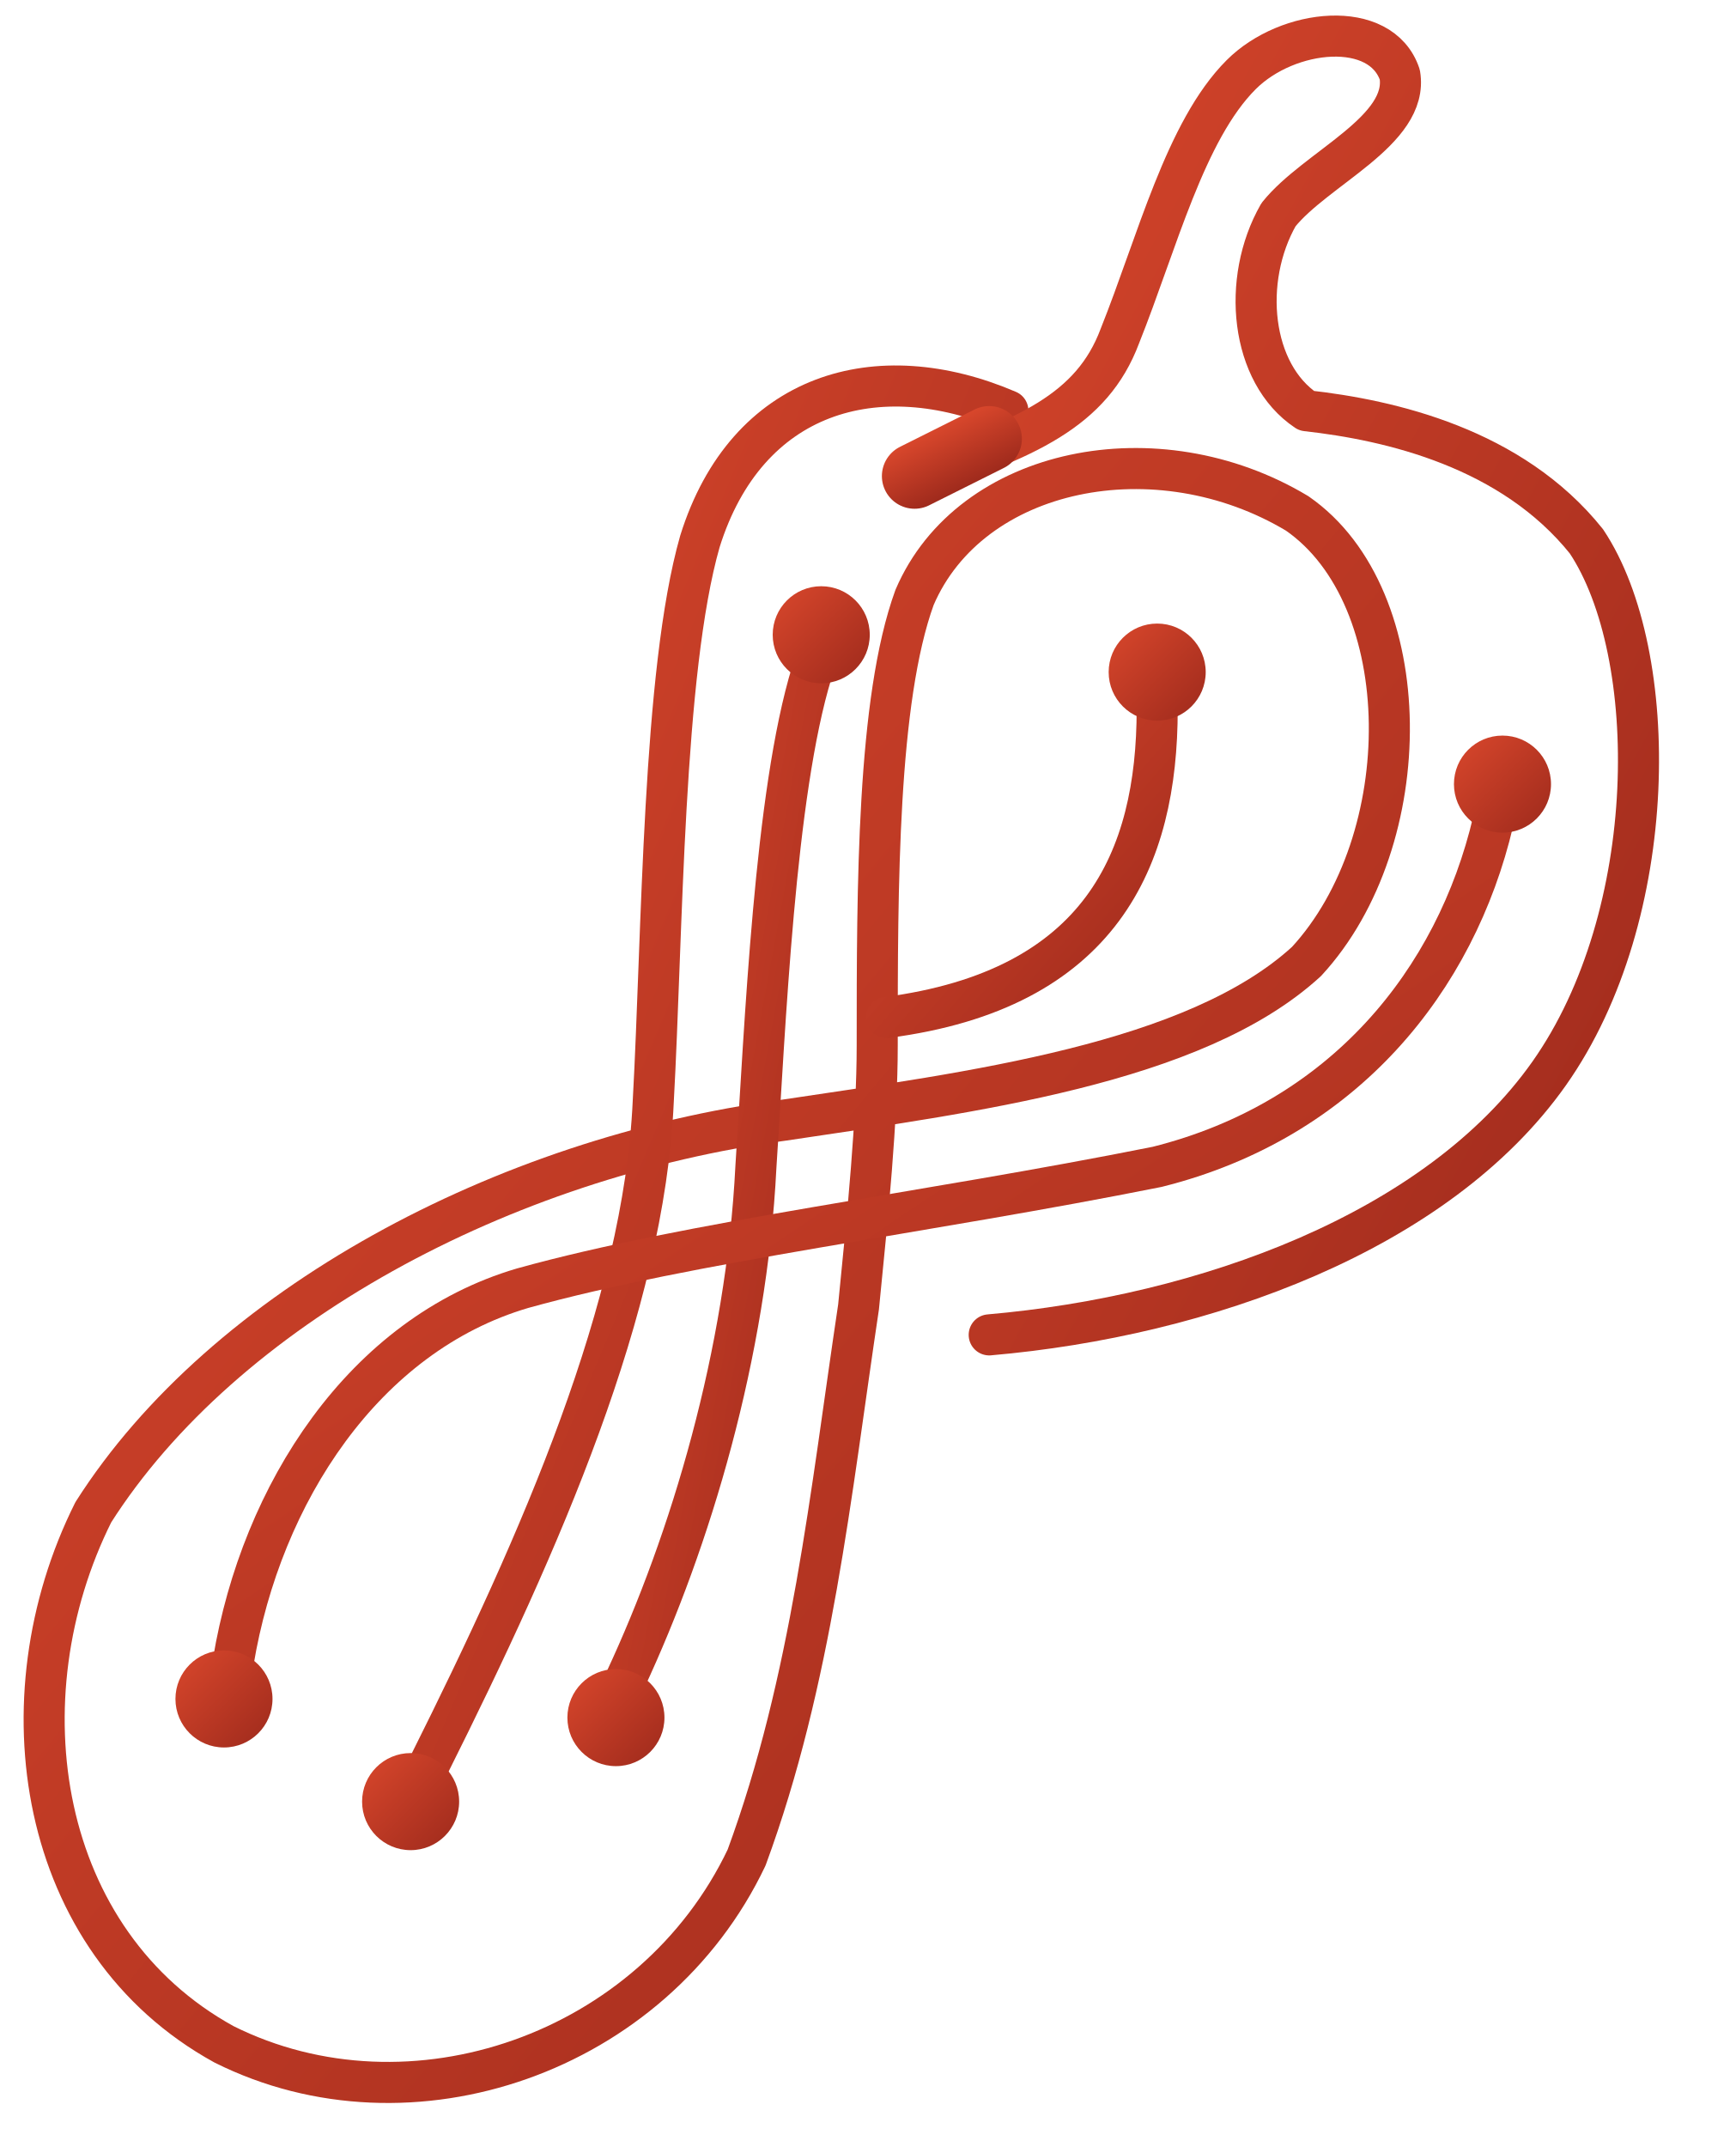
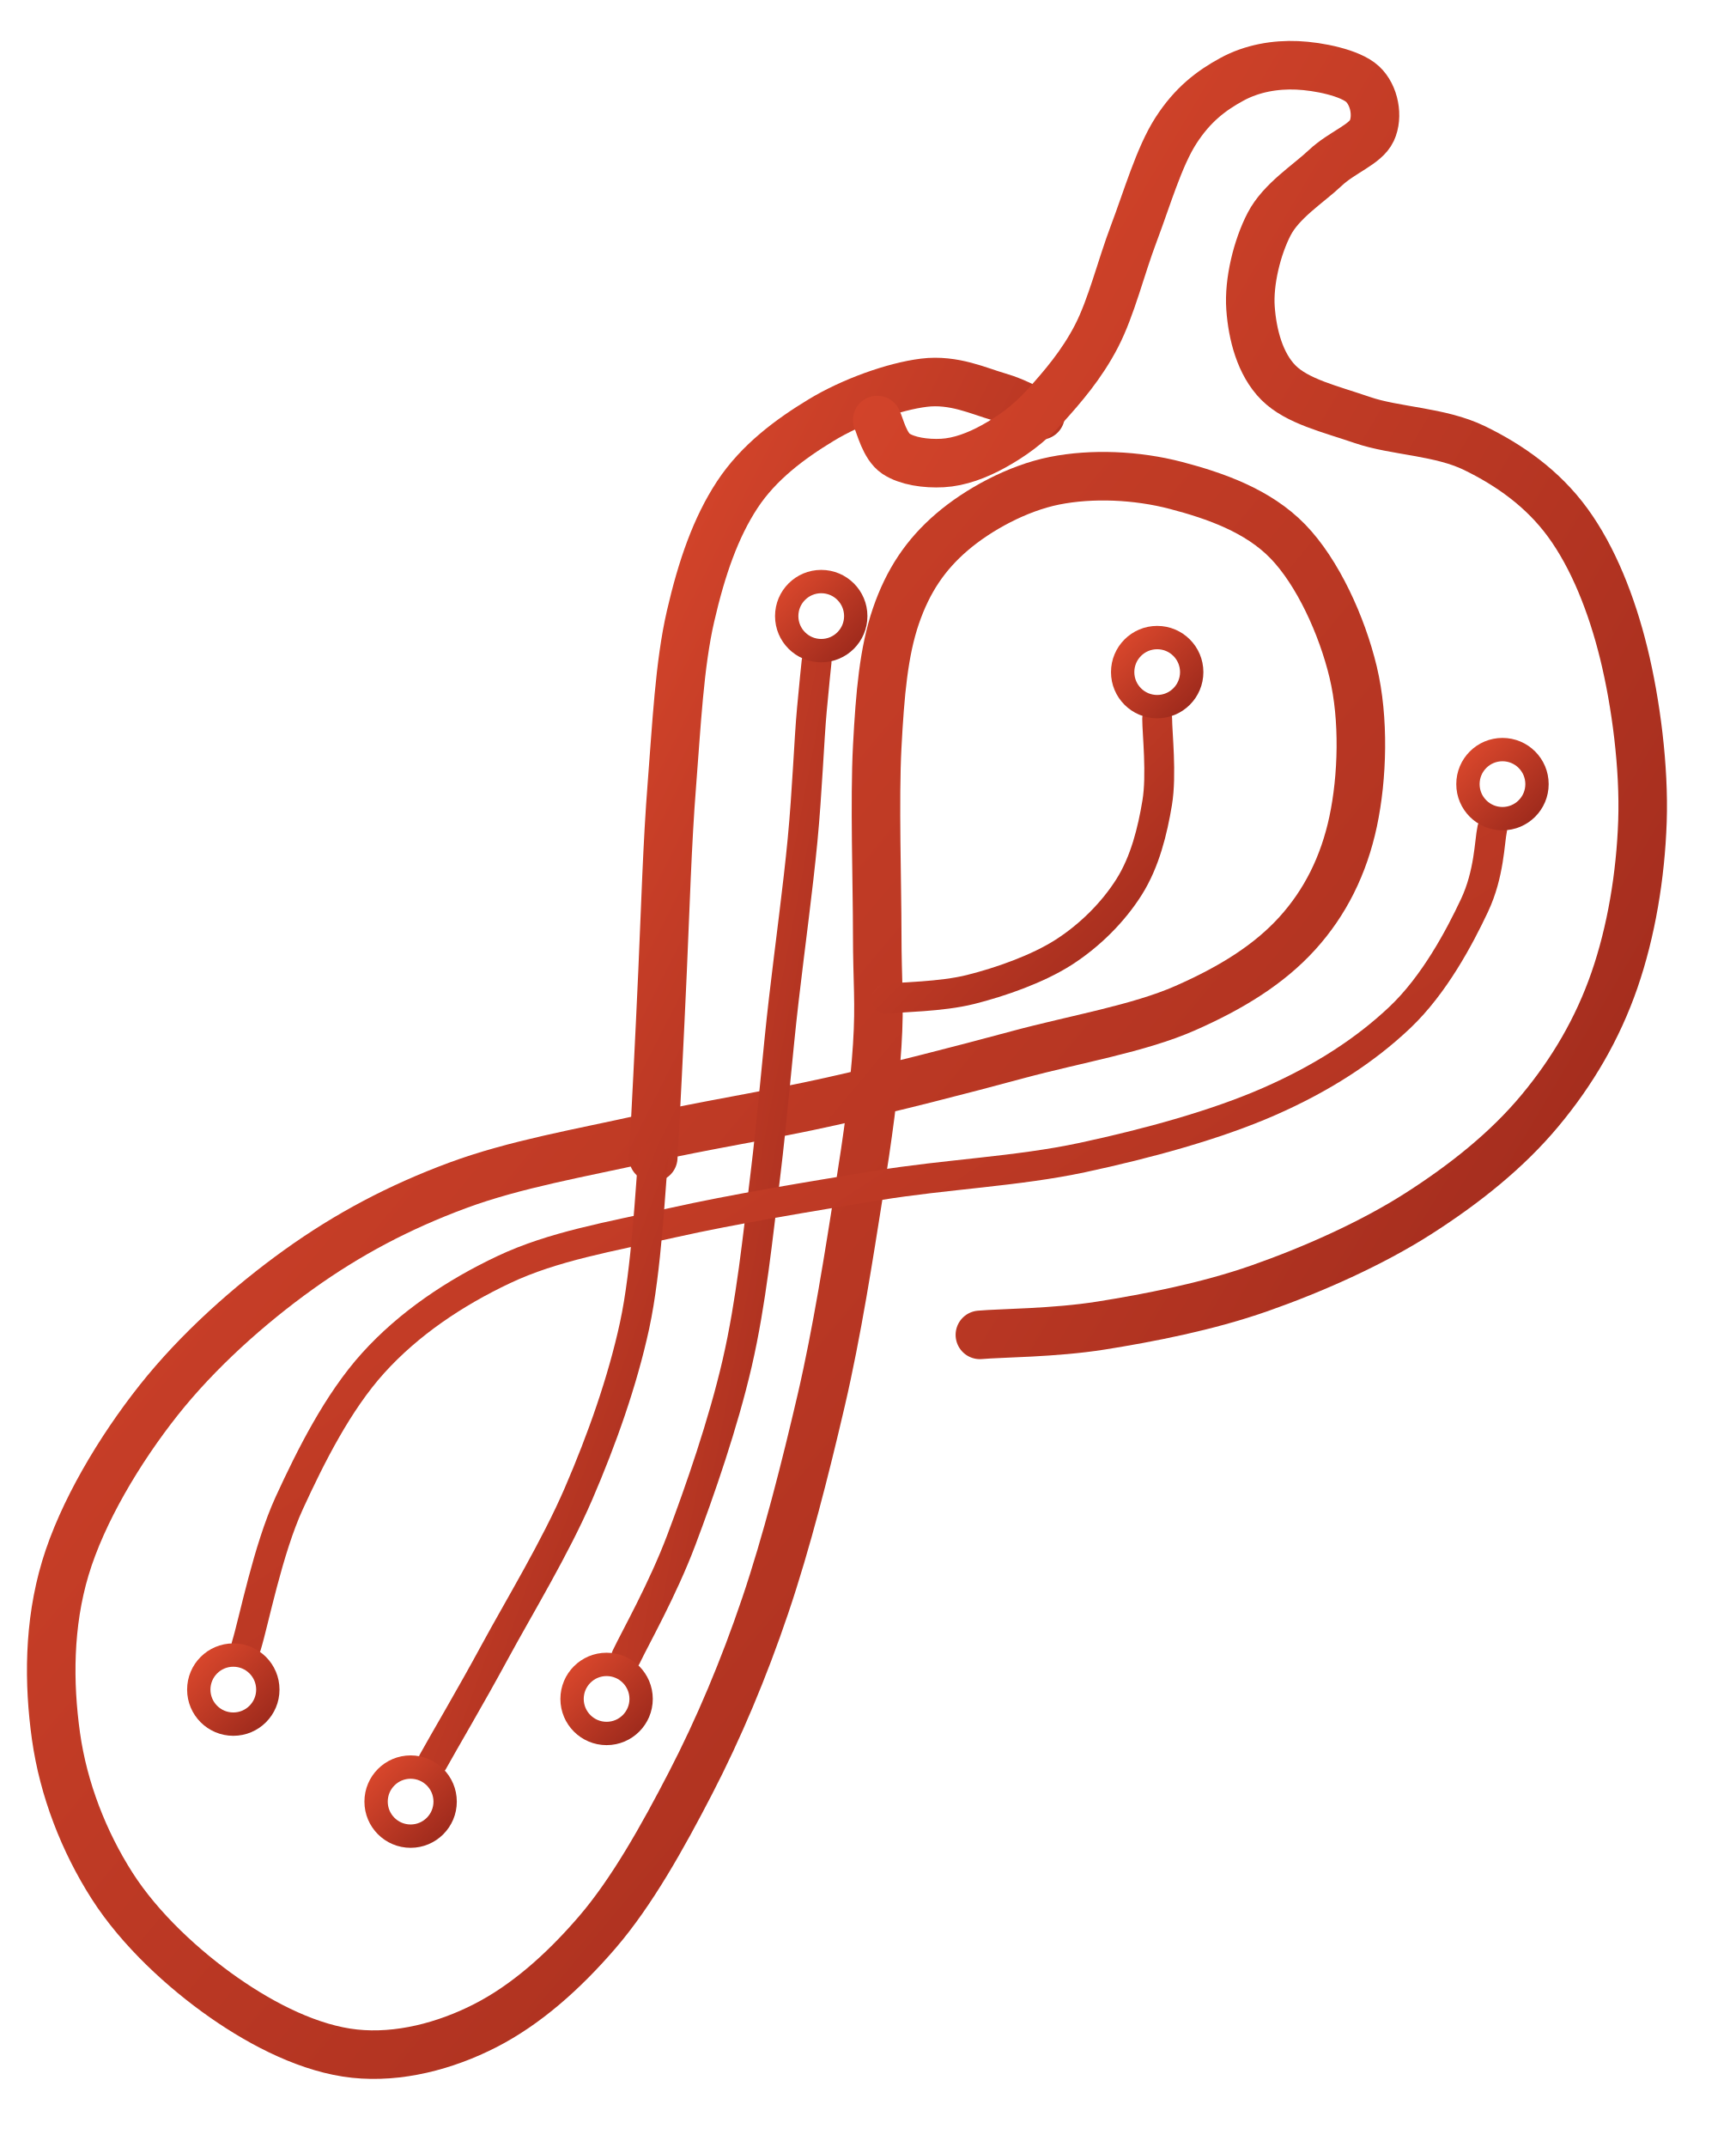
<svg xmlns="http://www.w3.org/2000/svg" viewBox="6 0 186 230" fill="none" stroke-linecap="round" stroke-linejoin="round">
  <defs>
    <linearGradient id="g" x1="0" y1="0" x2="1" y2="1">
      <stop offset="0" stop-color="#D9472C" />
      <stop offset="1" stop-color="#9E2A1C" />
    </linearGradient>
  </defs>
-   <g stroke="url(#g)" stroke-width="4.4">
-     <path d="M100 112 C100 95 100 75 104 64 C110 50 130 46 145 55 C158 64 158 90 146 103 C134 114 110 117 90 120 C60 124 30 140 16 162 C6 182 10 208 30 219 C50 229 76 220 86 199 C93 180 95 160 98 140 C99 130 100 120 100 112 Z" />
-     <path d="M114 44 C100 38 86 42 81 58 C77 72 77 100 76 118 C75 140 64 165 52 189" />
-     <path d="M112 143 C135 141 160 132 172 115 C184 98 184 70 176 58 C168 48 155 45 146 44 C140 40 139 30 143 23 C147 18 157 14 156 8 C154 2 144 3 139 8 C133 14 130 26 126 36 C123 44 116 47 104 51" />
-     <path stroke-width="7" d="M112 47 L104 51" />
-     <path d="M93 72 C89 85 88 110 87 125 C86 145 80 165 73 180" />
-     <path d="M166 88 C162 105 150 120 130 125 C105 130 80 133 62 138 C45 143 34 160 31 178" />
-     <path d="M130 76 C130 92 124 106 101 109" />
+   <g stroke="url(#g)" stroke-width="5.2" data-spesse="1">
+     <path d="M100 100 C100 94.7 99.7 85.7 100 80 C100.3 74.3 100.7 69.8 102 66 C103.3 62.2 105.2 59.4 108 57 C110.8 54.6 115 52.3 119 51.5 C123 50.7 127.8 50.9 132 52 C136.2 53.1 140.8 54.7 144 58 C147.2 61.3 149.8 67 151 72 C152.2 77 152 83.3 151 88 C150 92.7 148 96.7 145 100 C142 103.3 138 105.8 133 108 C128 110.2 121.3 111.3 115 113 C108.7 114.7 101.7 116.5 95 118 C88.3 119.5 81.7 120.5 75 122 C68.3 123.5 61.2 124.7 55 127 C48.8 129.3 43.3 132.2 38 136 C32.7 139.8 27.2 144.7 23 150 C18.8 155.3 14.8 162 13 168 C11.2 174 11.2 180.3 12 186 C12.8 191.7 15 197.3 18 202 C21 206.7 25.7 211 30 214 C34.3 217 39.3 219.5 44 220 C48.7 220.5 53.7 219.2 58 217 C62.3 214.8 66.3 211.3 70 207 C73.7 202.7 77 196.8 80 191 C83 185.2 85.7 178.8 88 172 C90.3 165.2 92.3 157.3 94 150 C95.7 142.7 97 134.3 98 128 C99 121.7 99.7 116.7 100 112 C100.3 107.3 100 105.3 100 100 Z" />
+     <path d="M76 124 C76.2 120.7 76.7 110.7 77 104 C77.3 97.3 77.5 90.3 78 84 C78.5 77.7 78.8 71.2 80 66 C81.2 60.8 82.7 56.5 85 53 C87.3 49.5 90.7 47 94 45 C97.3 43 101.8 41.4 105 41 C108.2 40.6 110.9 41.9 113 42.5 C115.1 43.1 116.8 44.2 117.5 44.5" />
+     <path d="M100 45 C100.3 45.6 100.8 47.8 102 48.6 C103.2 49.4 105.2 49.7 107 49.6 C108.8 49.5 110.7 48.8 112.5 47.8 C114.3 46.8 116.2 45.5 118 43.5 C119.8 41.5 121.9 39.1 123.5 36 C125.1 32.9 126.1 28.7 127.5 25 C128.9 21.3 130.2 16.8 132 14 C133.8 11.2 135.8 9.7 138 8.5 C140.2 7.3 142.7 6.9 145 7 C147.3 7.1 150.7 7.8 152 9 C153.3 10.2 153.7 12.5 153 14 C152.3 15.5 149.8 16.3 148 18 C146.2 19.7 143.3 21.5 142 24 C140.7 26.5 139.8 30.2 140 33 C140.2 35.8 141 39 143 41 C145 43 148.5 43.8 152 45 C155.5 46.2 160.3 46.2 164 48 C167.7 49.8 171.3 52.3 174 56 C176.7 59.7 178.7 64.7 180 70 C181.3 75.3 182.2 82.2 182 88 C181.8 93.8 180.8 99.8 179 105 C177.2 110.2 174.5 114.8 171 119 C167.5 123.2 163 126.8 158 130 C153 133.2 146.7 136 141 138 C135.3 140 129 141.2 124 142 C119 142.8 113.2 142.8 111 143" />
  </g>
-   <g fill="url(#g)" stroke="none" data-nodi="1">
-     <circle cx="94" cy="68" r="5.2" />
-     <circle cx="130" cy="72" r="5.2" />
-     <circle cx="167" cy="84" r="5.2" />
-     <circle cx="30" cy="182" r="5.2" />
-     <circle cx="50" cy="193" r="5.2" />
-     <circle cx="72" cy="184" r="5.2" />
+   <g stroke="url(#g)" stroke-width="3.2" data-piste="1">
+     <path d="M93.5 70.9 C93.4 71.8 93.3 72.8 93 76 C92.7 79.2 92.5 84.8 92 90 C91.5 95.2 90.7 101 90 107 C89.3 113 88.8 119.5 88 126 C87.2 132.5 86.5 139.5 85 146 C83.5 152.5 81 159.7 79 165 C77 170.3 74.1 175.4 73.1 177.5" />
+     <path d="M165.9 88.8 C165.6 90.2 165.6 93.6 164 97 C162.4 100.4 159.7 105.5 156 109 C152.3 112.5 147.7 115.5 142 118 C136.3 120.5 129 122.5 122 124 C115 125.5 107.3 125.8 100 127 C92.7 128.2 84.7 129.5 78 131 C71.3 132.5 65.3 133.5 60 136 C54.7 138.5 49.8 141.8 46 146 C42.2 150.2 39.3 156 37 161 C34.7 166 33.2 173.7 32.4 176.3" />
+     <path d="M130 77 C130 78.5 130.5 83 130 86 C129.5 89 128.7 92.3 127 95 C125.3 97.7 122.8 100.2 120 102 C117.2 103.8 113.2 105.2 110 106 C106.8 106.8 102.5 106.8 101 107" />
+     <path d="M76 124 C75.7 127 75.3 136 74 142 C72.7 148 70.5 154.2 68 160 C65.5 165.8 61.6 172.2 59 177 C56.4 181.8 53.5 186.7 52.4 188.7" />
+   </g>
+   <g stroke="url(#g)" stroke-width="2.5" data-nodi="1">
+     <circle cx="94" cy="66" r="3.7" />
+     <circle cx="167" cy="84" r="3.7" />
+     <circle cx="130" cy="72" r="3.7" />
+     <circle cx="31" cy="181" r="3.7" />
+     <circle cx="50" cy="193" r="3.7" />
+     <circle cx="71" cy="182" r="3.7" />
  </g>
</svg>
